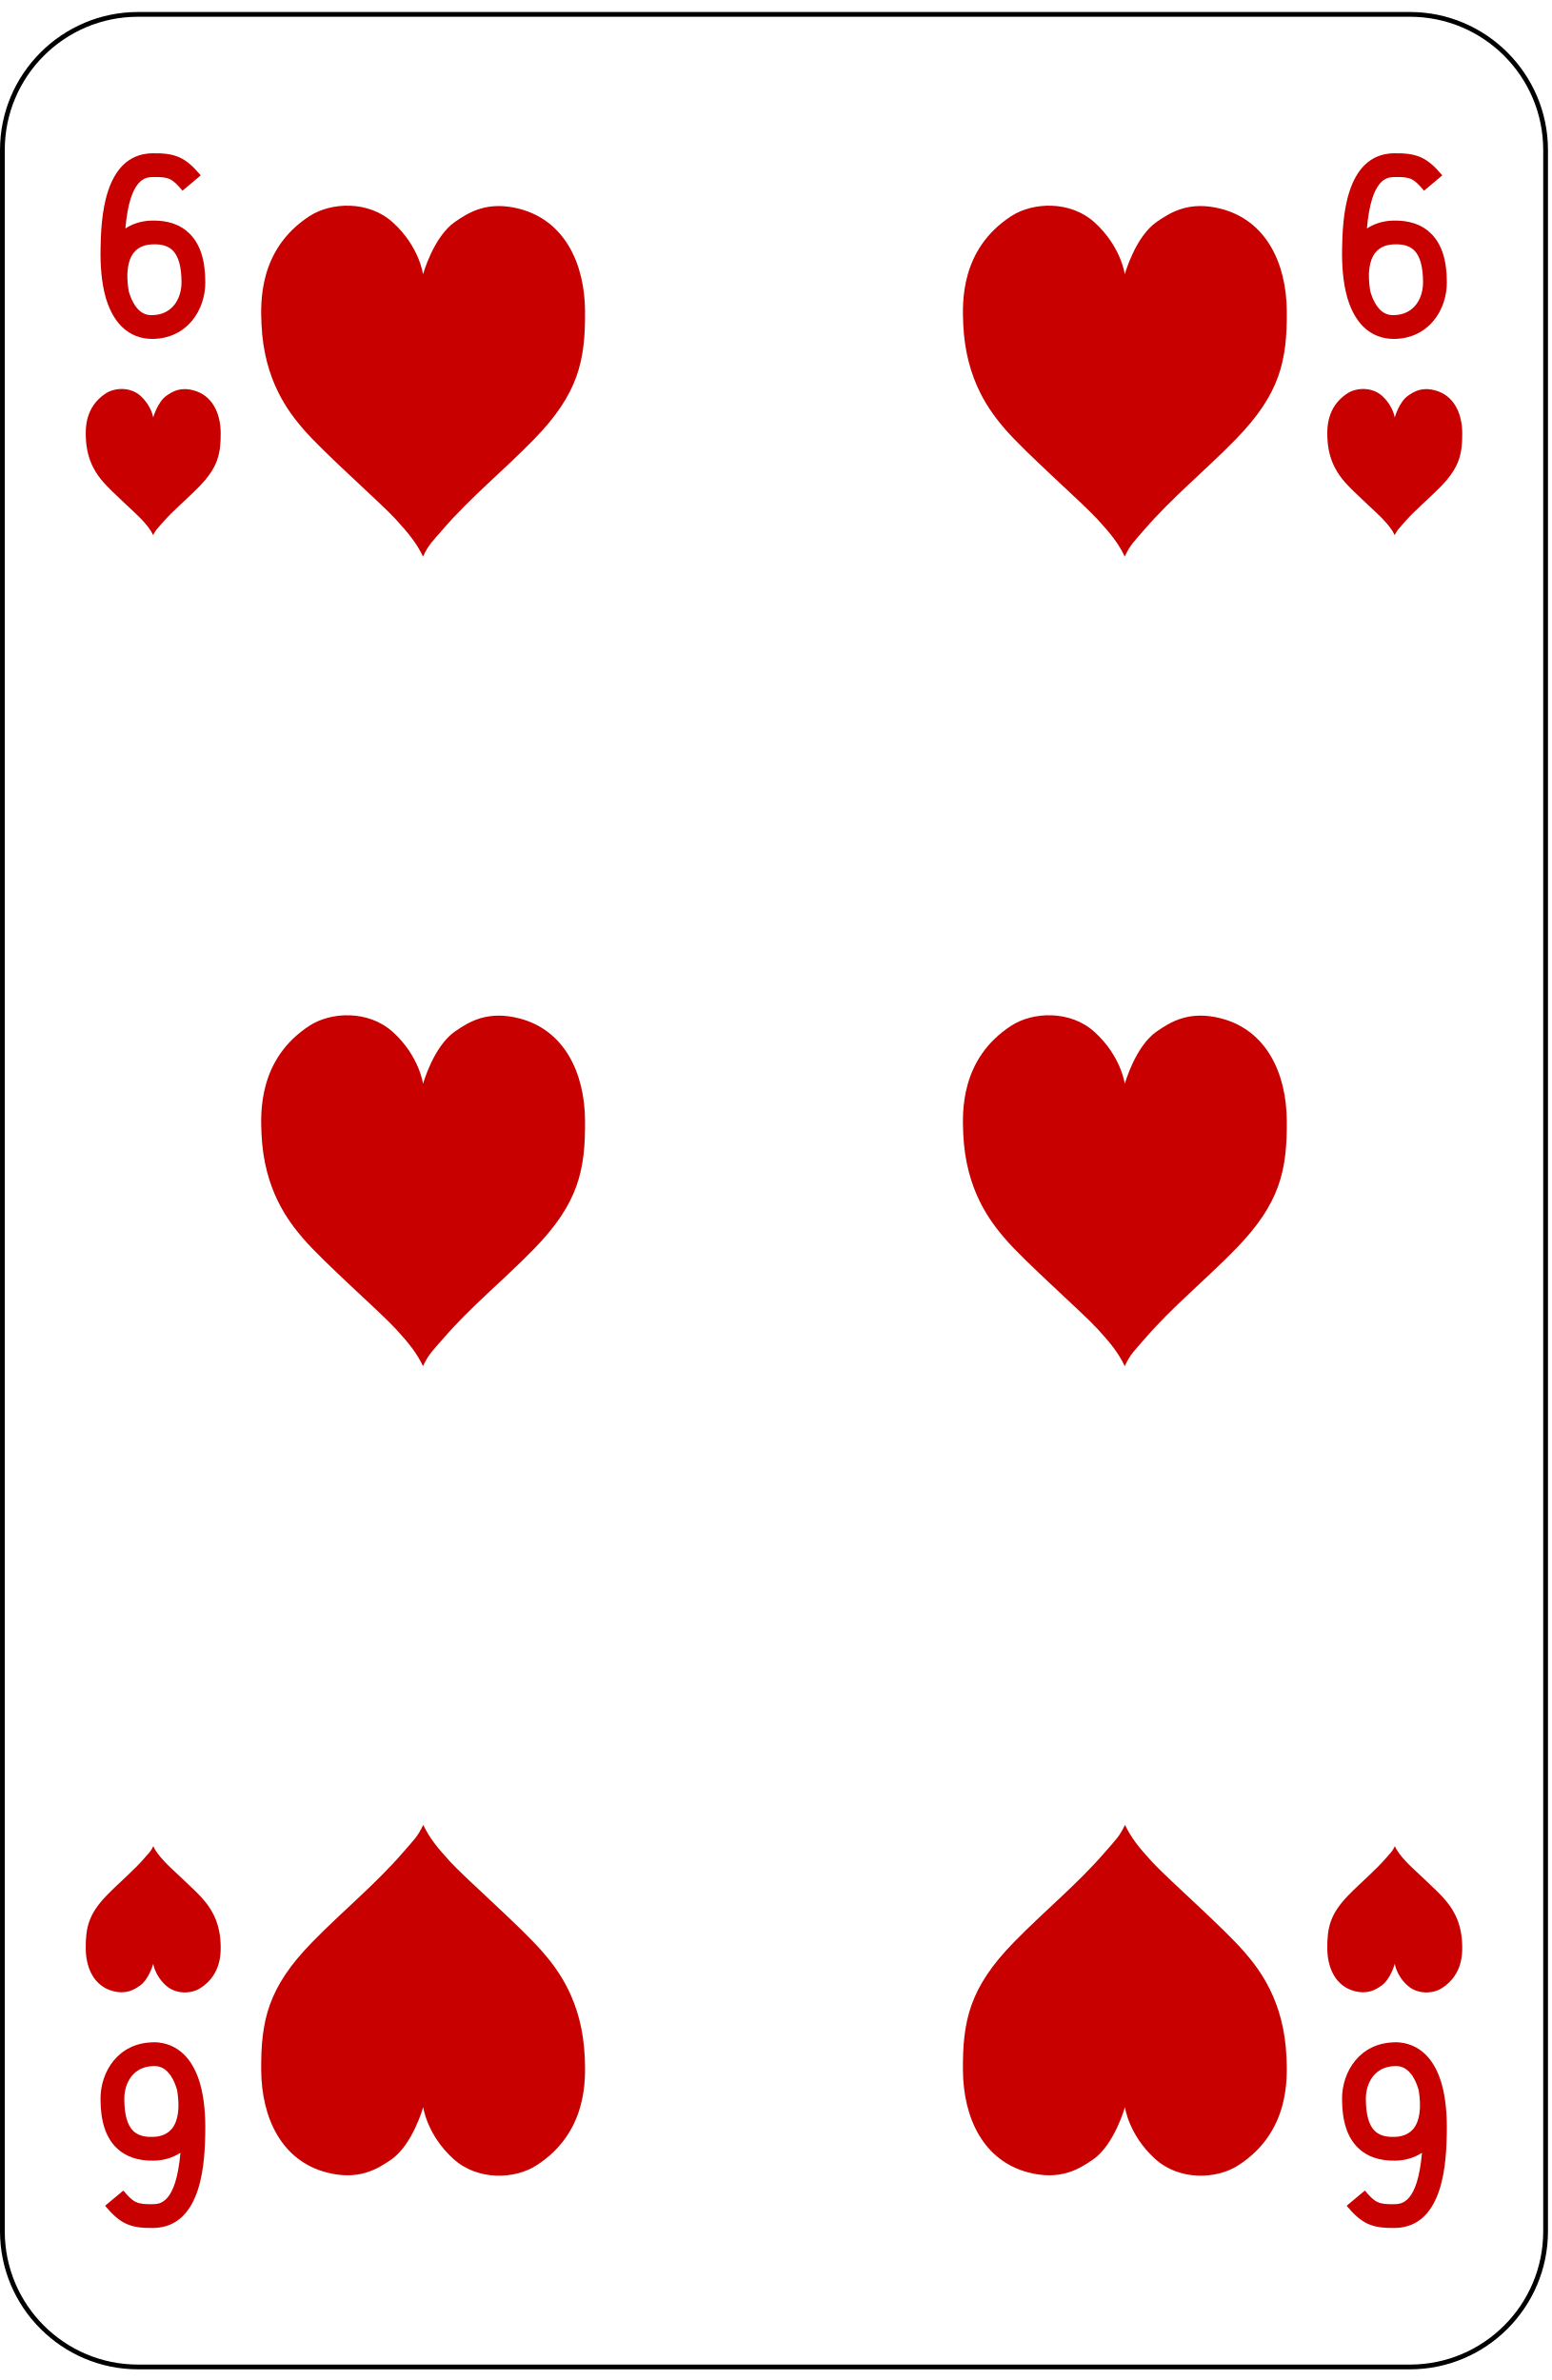
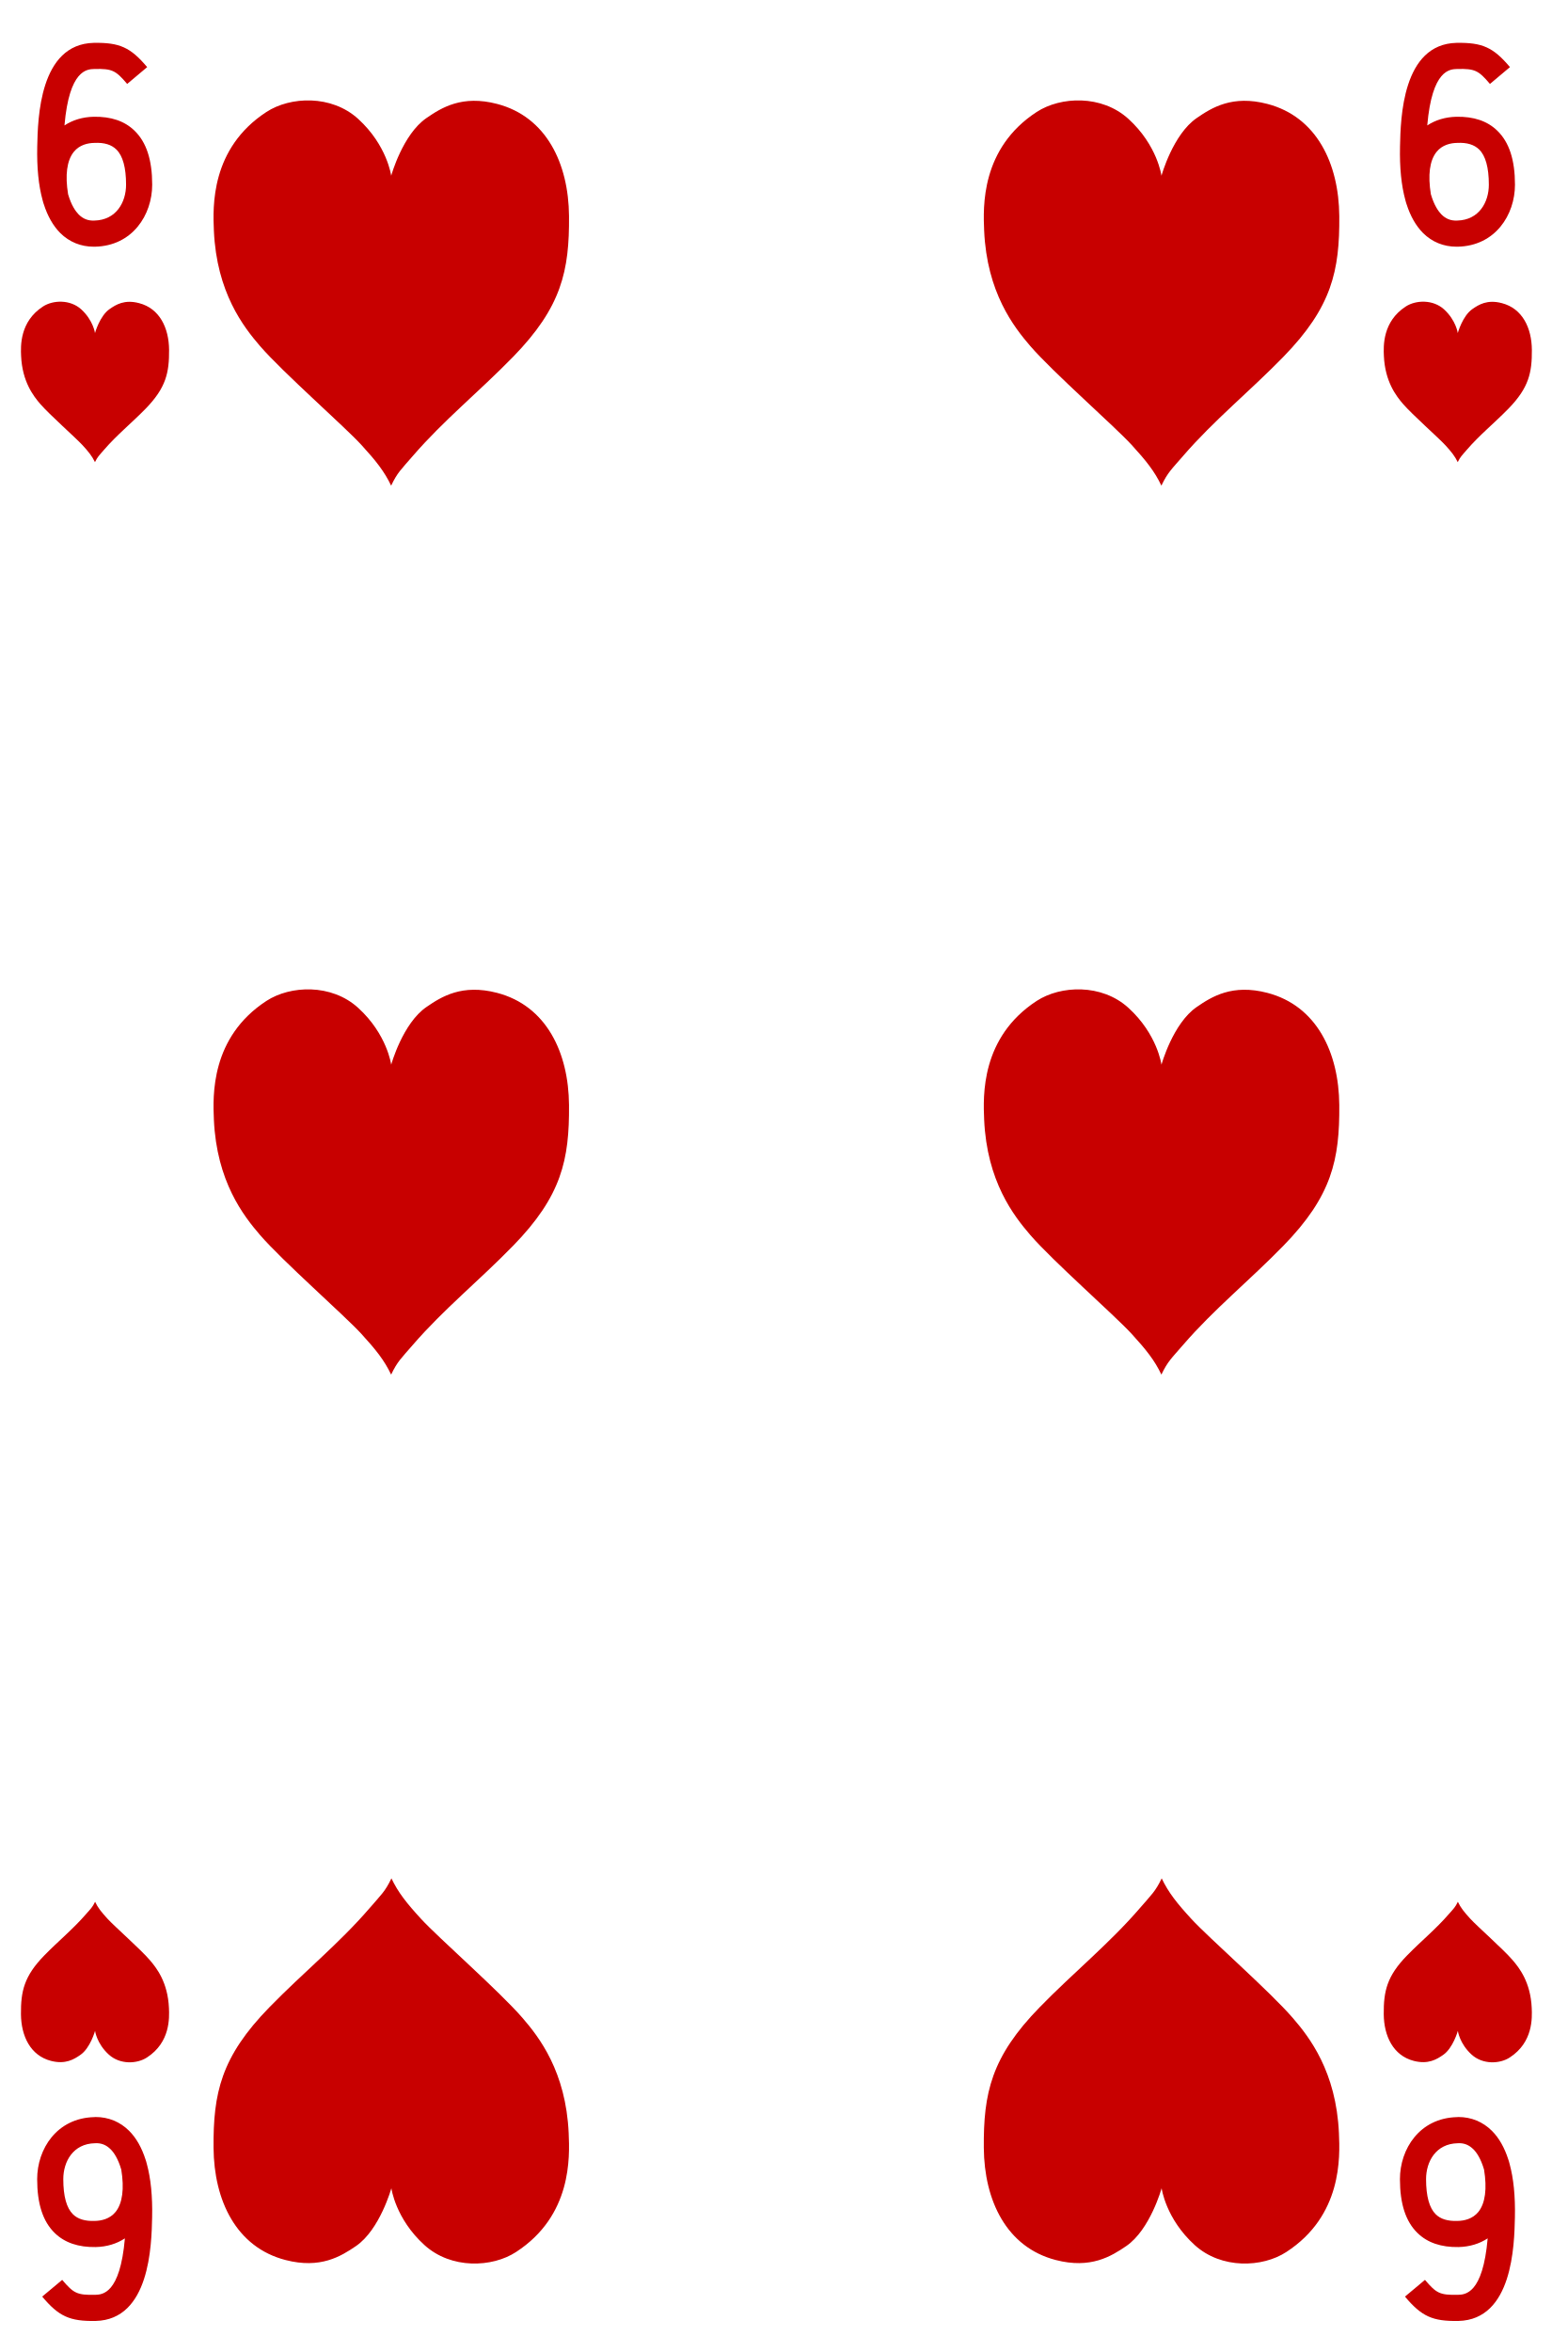
- <svg xmlns="http://www.w3.org/2000/svg" width="100%" height="100%" viewBox="0 0 163 250" version="1.1" xml:space="preserve" style="fill-rule:evenodd;clip-rule:evenodd;stroke-linejoin:round;stroke-miterlimit:1.414;">
-   <g transform="matrix(1,0,0,1,-4,-1024)">
+ <svg xmlns="http://www.w3.org/2000/svg" width="100%" height="100%" viewBox="0 0 150 225" version="1.1" xml:space="preserve" style="fill-rule:evenodd;clip-rule:evenodd;stroke-linejoin:round;stroke-miterlimit:1.414;">
+   <g transform="matrix(1,0,0,1,-11,-1036)">
    <g>
      <g>
        <rect x="0.25" y="1.04" width="1530.71" height="1530.71" style="fill:white;fill-rule:nonzero;" />
        <path d="M18.502,1272.63C10.644,1272.63 4.251,1266.24 4.251,1258.38L4.251,1039.76C4.251,1031.91 10.644,1025.51 18.502,1025.51L152.077,1025.51C159.934,1025.51 166.327,1031.91 166.327,1039.76L166.327,1258.38C166.327,1266.24 159.934,1272.63 152.077,1272.63L18.502,1272.63Z" style="fill:white;fill-rule:nonzero;" />
        <path d="M152.077,1025.26L18.502,1025.26C10.506,1025.26 4.001,1031.77 4.001,1039.76L4.001,1258.38C4.001,1266.37 10.506,1272.88 18.502,1272.88L152.077,1272.88C160.072,1272.88 166.577,1266.37 166.577,1258.38L166.577,1039.76C166.577,1031.77 160.072,1025.26 152.077,1025.26ZM152.077,1025.76C159.809,1025.76 166.077,1032.03 166.077,1039.76L166.077,1258.38C166.077,1266.11 159.809,1272.38 152.077,1272.38L18.502,1272.38C10.77,1272.38 4.501,1266.11 4.501,1258.38L4.501,1039.76C4.501,1032.03 10.77,1025.76 18.502,1025.76L152.077,1025.76Z" style="fill-rule:nonzero;" />
      </g>
      <g>
        <path d="M48.425,1082.46C47.782,1081.1 46.966,1080.08 45.577,1078.56C43.934,1076.77 38.043,1071.61 35.877,1069.1C34.302,1067.27 31.727,1063.98 31.465,1058.07C31.364,1055.79 31.145,1050.2 36.494,1046.71C38.783,1045.22 42.714,1045.05 45.265,1047.37C48.047,1049.9 48.431,1052.81 48.431,1052.81C48.431,1052.81 49.526,1048.85 51.809,1047.29C53.259,1046.29 55.221,1045.07 58.562,1045.94C63.276,1047.17 65.405,1051.64 65.445,1056.67C65.486,1061.9 64.737,1065.37 60.1,1070.13C56.845,1073.47 53.442,1076.21 50.507,1079.61C49.393,1080.9 49.029,1081.19 48.425,1082.46Z" style="fill:rgb(200,0,0);fill-rule:nonzero;" />
        <path d="M122.125,1082.46C121.483,1081.1 120.667,1080.08 119.278,1078.56C117.634,1076.77 111.744,1071.61 109.577,1069.1C108.003,1067.27 105.428,1063.98 105.166,1058.07C105.065,1055.79 104.845,1050.2 110.194,1046.71C112.484,1045.22 116.415,1045.05 118.966,1047.37C121.748,1049.9 122.132,1052.81 122.132,1052.81C122.132,1052.81 123.227,1048.85 125.509,1047.29C126.96,1046.29 128.922,1045.07 132.262,1045.94C136.977,1047.17 139.106,1051.64 139.146,1056.67C139.187,1061.9 138.438,1065.37 133.801,1070.13C130.545,1073.47 127.143,1076.21 124.208,1079.61C123.094,1080.9 122.729,1081.19 122.125,1082.46Z" style="fill:rgb(200,0,0);fill-rule:nonzero;" />
        <path d="M48.425,1167.5C47.782,1166.14 46.966,1165.12 45.577,1163.6C43.934,1161.81 38.043,1156.65 35.877,1154.14C34.302,1152.31 31.727,1149.02 31.465,1143.11C31.364,1140.83 31.145,1135.24 36.494,1131.75C38.783,1130.26 42.714,1130.09 45.265,1132.41C48.047,1134.94 48.431,1137.85 48.431,1137.85C48.431,1137.85 49.526,1133.89 51.809,1132.33C53.259,1131.33 55.221,1130.11 58.562,1130.98C63.276,1132.21 65.405,1136.68 65.445,1141.71C65.486,1146.94 64.737,1150.41 60.1,1155.17C56.845,1158.51 53.442,1161.25 50.507,1164.65C49.393,1165.94 49.029,1166.23 48.425,1167.5Z" style="fill:rgb(200,0,0);fill-rule:nonzero;" />
        <path d="M122.125,1167.5C121.483,1166.14 120.667,1165.12 119.278,1163.6C117.634,1161.81 111.744,1156.65 109.577,1154.14C108.003,1152.31 105.428,1149.02 105.166,1143.11C105.065,1140.83 104.845,1135.24 110.194,1131.75C112.484,1130.26 116.415,1130.09 118.966,1132.41C121.748,1134.94 122.132,1137.85 122.132,1137.85C122.132,1137.85 123.227,1133.89 125.509,1132.33C126.96,1131.33 128.922,1130.11 132.262,1130.98C136.977,1132.21 139.106,1136.68 139.146,1141.71C139.187,1146.94 138.438,1150.41 133.801,1155.17C130.545,1158.51 127.143,1161.25 124.208,1164.65C123.094,1165.94 122.729,1166.23 122.125,1167.5Z" style="fill:rgb(200,0,0);fill-rule:nonzero;" />
        <path d="M48.453,1215.69C49.096,1217.04 49.912,1218.07 51.301,1219.58C52.944,1221.37 58.835,1226.53 61.002,1229.05C62.576,1230.87 65.151,1234.17 65.413,1240.07C65.514,1242.36 65.733,1247.95 60.384,1251.43C58.095,1252.93 54.164,1253.09 51.613,1250.77C48.831,1248.25 48.447,1245.33 48.447,1245.33C48.447,1245.33 47.352,1249.29 45.069,1250.86C43.619,1251.85 41.657,1253.07 38.316,1252.2C33.602,1250.98 31.473,1246.51 31.433,1241.47C31.392,1236.24 32.141,1232.77 36.778,1228.02C40.033,1224.68 43.436,1221.94 46.371,1218.53C47.485,1217.24 47.849,1216.95 48.453,1215.69Z" style="fill:rgb(200,0,0);fill-rule:nonzero;" />
        <path d="M122.154,1215.69C122.796,1217.04 123.613,1218.07 125.001,1219.58C126.645,1221.37 132.535,1226.53 134.702,1229.05C136.276,1230.87 138.852,1234.17 139.113,1240.07C139.214,1242.36 139.434,1247.95 134.085,1251.43C131.795,1252.93 127.865,1253.09 125.313,1250.77C122.532,1248.25 122.147,1245.33 122.147,1245.33C122.147,1245.33 121.053,1249.29 118.77,1250.86C117.319,1251.85 115.357,1253.07 112.017,1252.2C107.303,1250.98 105.173,1246.51 105.133,1241.47C105.092,1236.24 105.842,1232.77 110.479,1228.02C113.734,1224.68 117.137,1221.94 120.072,1218.53C121.186,1217.24 121.55,1216.95 122.154,1215.69Z" style="fill:rgb(200,0,0);fill-rule:nonzero;" />
        <path d="M20.086,1080.21C19.818,1079.65 19.478,1079.22 18.899,1078.59C18.214,1077.85 15.76,1075.69 14.857,1074.65C14.201,1073.89 13.128,1072.51 13.019,1070.05C12.977,1069.1 12.885,1066.77 15.114,1065.32C16.068,1064.7 17.706,1064.63 18.769,1065.59C19.928,1066.65 20.089,1067.86 20.089,1067.86C20.089,1067.86 20.545,1066.21 21.496,1065.56C22.1,1065.14 22.918,1064.63 24.31,1065C26.274,1065.51 27.162,1067.37 27.178,1069.47C27.195,1071.65 26.883,1073.09 24.951,1075.08C23.595,1076.47 22.177,1077.61 20.954,1079.03C20.489,1079.57 20.338,1079.69 20.086,1080.21Z" style="fill:rgb(200,0,0);fill-rule:nonzero;" />
        <path d="M20.098,1217.93C20.365,1218.5 20.706,1218.92 21.284,1219.55C21.969,1220.3 24.424,1222.45 25.327,1223.5C25.983,1224.26 27.056,1225.63 27.165,1228.09C27.207,1229.04 27.298,1231.37 25.069,1232.82C24.115,1233.45 22.477,1233.52 21.414,1232.55C20.255,1231.5 20.095,1230.28 20.095,1230.28C20.095,1230.28 19.639,1231.93 18.688,1232.58C18.083,1233 17.266,1233.51 15.874,1233.15C13.909,1232.64 13.022,1230.77 13.005,1228.68C12.988,1226.5 13.301,1225.05 15.233,1223.07C16.589,1221.68 18.007,1220.53 19.23,1219.11C19.694,1218.58 19.846,1218.46 20.098,1217.93Z" style="fill:rgb(200,0,0);fill-rule:nonzero;" />
        <path d="M150.492,1217.93C150.76,1218.5 151.1,1218.92 151.679,1219.55C152.364,1220.3 154.818,1222.45 155.721,1223.5C156.377,1224.26 157.45,1225.63 157.559,1228.09C157.601,1229.04 157.693,1231.37 155.464,1232.82C154.51,1233.45 152.872,1233.52 151.809,1232.55C150.65,1231.5 150.49,1230.28 150.49,1230.28C150.49,1230.28 150.033,1231.93 149.082,1232.58C148.478,1233 147.66,1233.51 146.268,1233.15C144.304,1232.64 143.416,1230.77 143.4,1228.68C143.383,1226.5 143.695,1225.05 145.627,1223.07C146.984,1221.68 148.402,1220.53 149.625,1219.11C150.089,1218.58 150.241,1218.46 150.492,1217.93Z" style="fill:rgb(200,0,0);fill-rule:nonzero;" />
        <path d="M150.48,1080.21C150.213,1079.65 149.872,1079.22 149.294,1078.59C148.609,1077.85 146.155,1075.69 145.252,1074.65C144.596,1073.89 143.522,1072.51 143.413,1070.05C143.371,1069.1 143.28,1066.77 145.509,1065.32C146.463,1064.7 148.101,1064.63 149.164,1065.59C150.323,1066.65 150.483,1067.86 150.483,1067.86C150.483,1067.86 150.939,1066.21 151.89,1065.56C152.495,1065.14 153.312,1064.63 154.704,1065C156.669,1065.51 157.556,1067.37 157.573,1069.47C157.59,1071.65 157.278,1073.09 155.346,1075.08C153.989,1076.47 152.571,1077.61 151.348,1079.03C150.884,1079.57 150.732,1079.69 150.48,1080.21Z" style="fill:rgb(200,0,0);fill-rule:nonzero;" />
        <path d="M17.515,1054.58C17.824,1055.64 18.228,1056.21 18.531,1056.52C18.945,1056.93 19.42,1057.13 20.033,1057.1C22.126,1057.05 23.062,1055.34 23.062,1053.67C23.062,1052.03 22.75,1050.9 22.133,1050.3C21.673,1049.85 20.993,1049.62 20.031,1049.67C19.435,1049.68 18.607,1049.84 18.052,1050.54C17.399,1051.36 17.215,1052.75 17.515,1054.58ZM19.972,1059.6C18.736,1059.6 17.628,1059.15 16.764,1058.29C16.082,1057.6 15.557,1056.68 15.189,1055.53C15.189,1055.53 15.097,1055.27 15.074,1055.14C14.689,1053.74 14.518,1052.03 14.563,1050.01C14.621,1047.33 14.777,1040.22 19.972,1040.1C22.444,1040.06 23.488,1040.53 25.082,1042.42L23.168,1044.03C22.07,1042.73 21.723,1042.56 20.026,1042.6C19.339,1042.62 17.631,1042.65 17.168,1048C17.957,1047.48 18.914,1047.19 19.967,1047.17C21.599,1047.14 22.923,1047.57 23.878,1048.51C25.011,1049.61 25.562,1051.3 25.562,1053.67C25.562,1056.55 23.683,1059.52 20.091,1059.6C20.051,1059.6 20.012,1059.6 19.972,1059.6Z" style="fill:rgb(200,0,0);fill-rule:nonzero;" />
        <path d="M147.909,1054.58C148.218,1055.64 148.622,1056.21 148.925,1056.52C149.339,1056.93 149.814,1057.13 150.427,1057.1C152.52,1057.05 153.456,1055.34 153.456,1053.67C153.456,1052.03 153.144,1050.9 152.527,1050.3C152.067,1049.85 151.387,1049.62 150.425,1049.67C149.829,1049.68 149.001,1049.84 148.446,1050.54C147.793,1051.36 147.609,1052.75 147.909,1054.58ZM150.366,1059.6C149.13,1059.6 148.022,1059.15 147.158,1058.29C146.476,1057.6 145.951,1056.68 145.583,1055.53C145.583,1055.53 145.491,1055.27 145.468,1055.14C145.083,1053.74 144.912,1052.03 144.957,1050.01C145.015,1047.33 145.171,1040.22 150.366,1040.1C152.838,1040.06 153.882,1040.53 155.476,1042.42L153.562,1044.03C152.464,1042.73 152.117,1042.56 150.42,1042.6C149.733,1042.62 148.025,1042.65 147.563,1048C148.351,1047.48 149.308,1047.19 150.361,1047.17C151.993,1047.14 153.317,1047.57 154.272,1048.51C155.405,1049.61 155.956,1051.3 155.956,1053.67C155.956,1056.55 154.077,1059.52 150.485,1059.6C150.445,1059.6 150.406,1059.6 150.366,1059.6Z" style="fill:rgb(200,0,0);fill-rule:nonzero;" />
        <path d="M22.604,1243.55C22.294,1242.49 21.89,1241.91 21.587,1241.61C21.173,1241.2 20.698,1240.99 20.085,1241.03C17.993,1241.07 17.056,1242.79 17.056,1244.46C17.056,1246.1 17.369,1247.23 17.985,1247.83C18.445,1248.28 19.125,1248.5 20.087,1248.46C20.684,1248.45 21.511,1248.28 22.066,1247.59C22.719,1246.77 22.903,1245.38 22.604,1243.55ZM20.146,1238.52C21.382,1238.52 22.49,1238.98 23.354,1239.84C24.036,1240.52 24.562,1241.45 24.929,1242.6C24.929,1242.6 25.021,1242.86 25.044,1242.99C25.429,1244.39 25.6,1246.1 25.556,1248.12C25.497,1250.79 25.341,1257.91 20.146,1258.03C17.674,1258.07 16.63,1257.6 15.037,1255.7L16.951,1254.1C18.048,1255.4 18.396,1255.56 20.092,1255.53C20.779,1255.51 22.487,1255.47 22.95,1250.13C22.162,1250.65 21.204,1250.94 20.151,1250.96C18.519,1250.99 17.195,1250.55 16.24,1249.62C15.107,1248.52 14.556,1246.83 14.556,1244.46C14.556,1241.58 16.436,1238.61 20.027,1238.53C20.067,1238.52 20.106,1238.52 20.146,1238.52Z" style="fill:rgb(200,0,0);fill-rule:nonzero;" />
        <path d="M152.998,1243.55C152.688,1242.49 152.284,1241.91 151.981,1241.61C151.567,1241.2 151.092,1240.99 150.479,1241.03C148.387,1241.07 147.45,1242.79 147.45,1244.46C147.45,1246.1 147.763,1247.23 148.379,1247.83C148.839,1248.28 149.519,1248.5 150.481,1248.46C151.078,1248.45 151.905,1248.28 152.46,1247.59C153.113,1246.77 153.297,1245.38 152.998,1243.55ZM150.54,1238.52C151.776,1238.52 152.884,1238.98 153.748,1239.84C154.43,1240.52 154.956,1241.45 155.323,1242.6C155.323,1242.6 155.415,1242.86 155.438,1242.99C155.823,1244.39 155.994,1246.1 155.95,1248.12C155.891,1250.79 155.735,1257.91 150.54,1258.03C148.068,1258.07 147.024,1257.6 145.431,1255.7L147.345,1254.1C148.442,1255.4 148.79,1255.56 150.486,1255.53C151.173,1255.51 152.881,1255.47 153.344,1250.13C152.556,1250.65 151.598,1250.94 150.545,1250.96C148.913,1250.99 147.589,1250.55 146.634,1249.62C145.501,1248.52 144.95,1246.83 144.95,1244.46C144.95,1241.58 146.83,1238.61 150.421,1238.53C150.461,1238.52 150.5,1238.52 150.54,1238.52Z" style="fill:rgb(200,0,0);fill-rule:nonzero;" />
      </g>
    </g>
  </g>
</svg>
